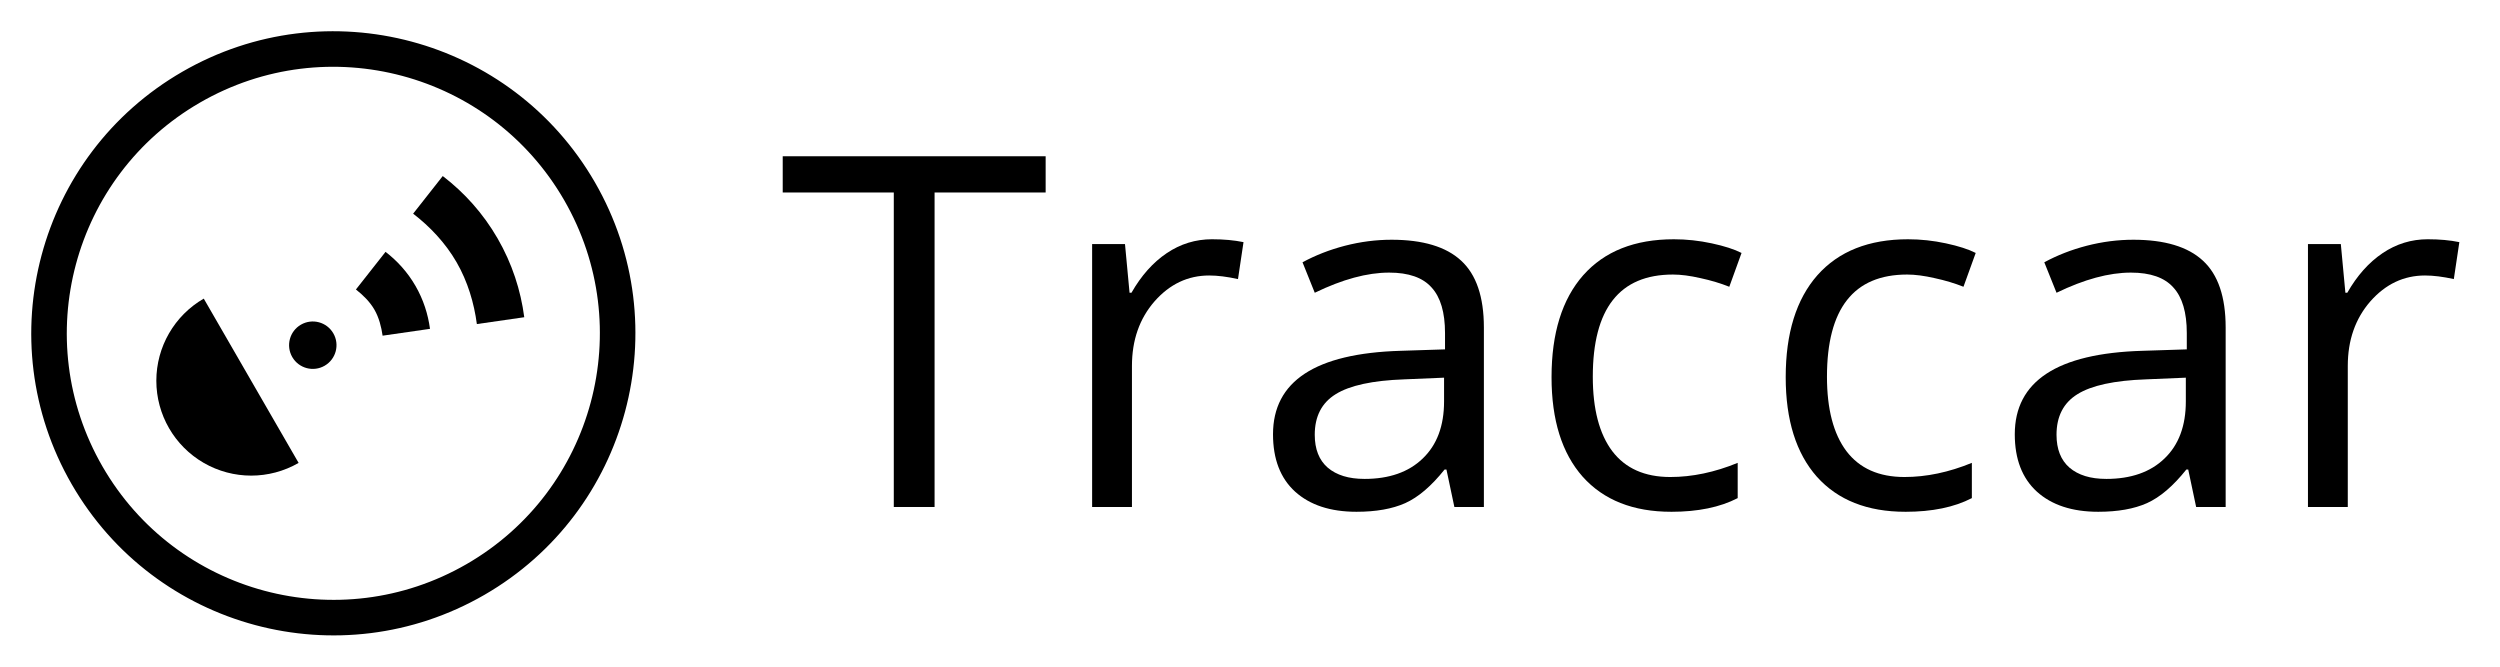
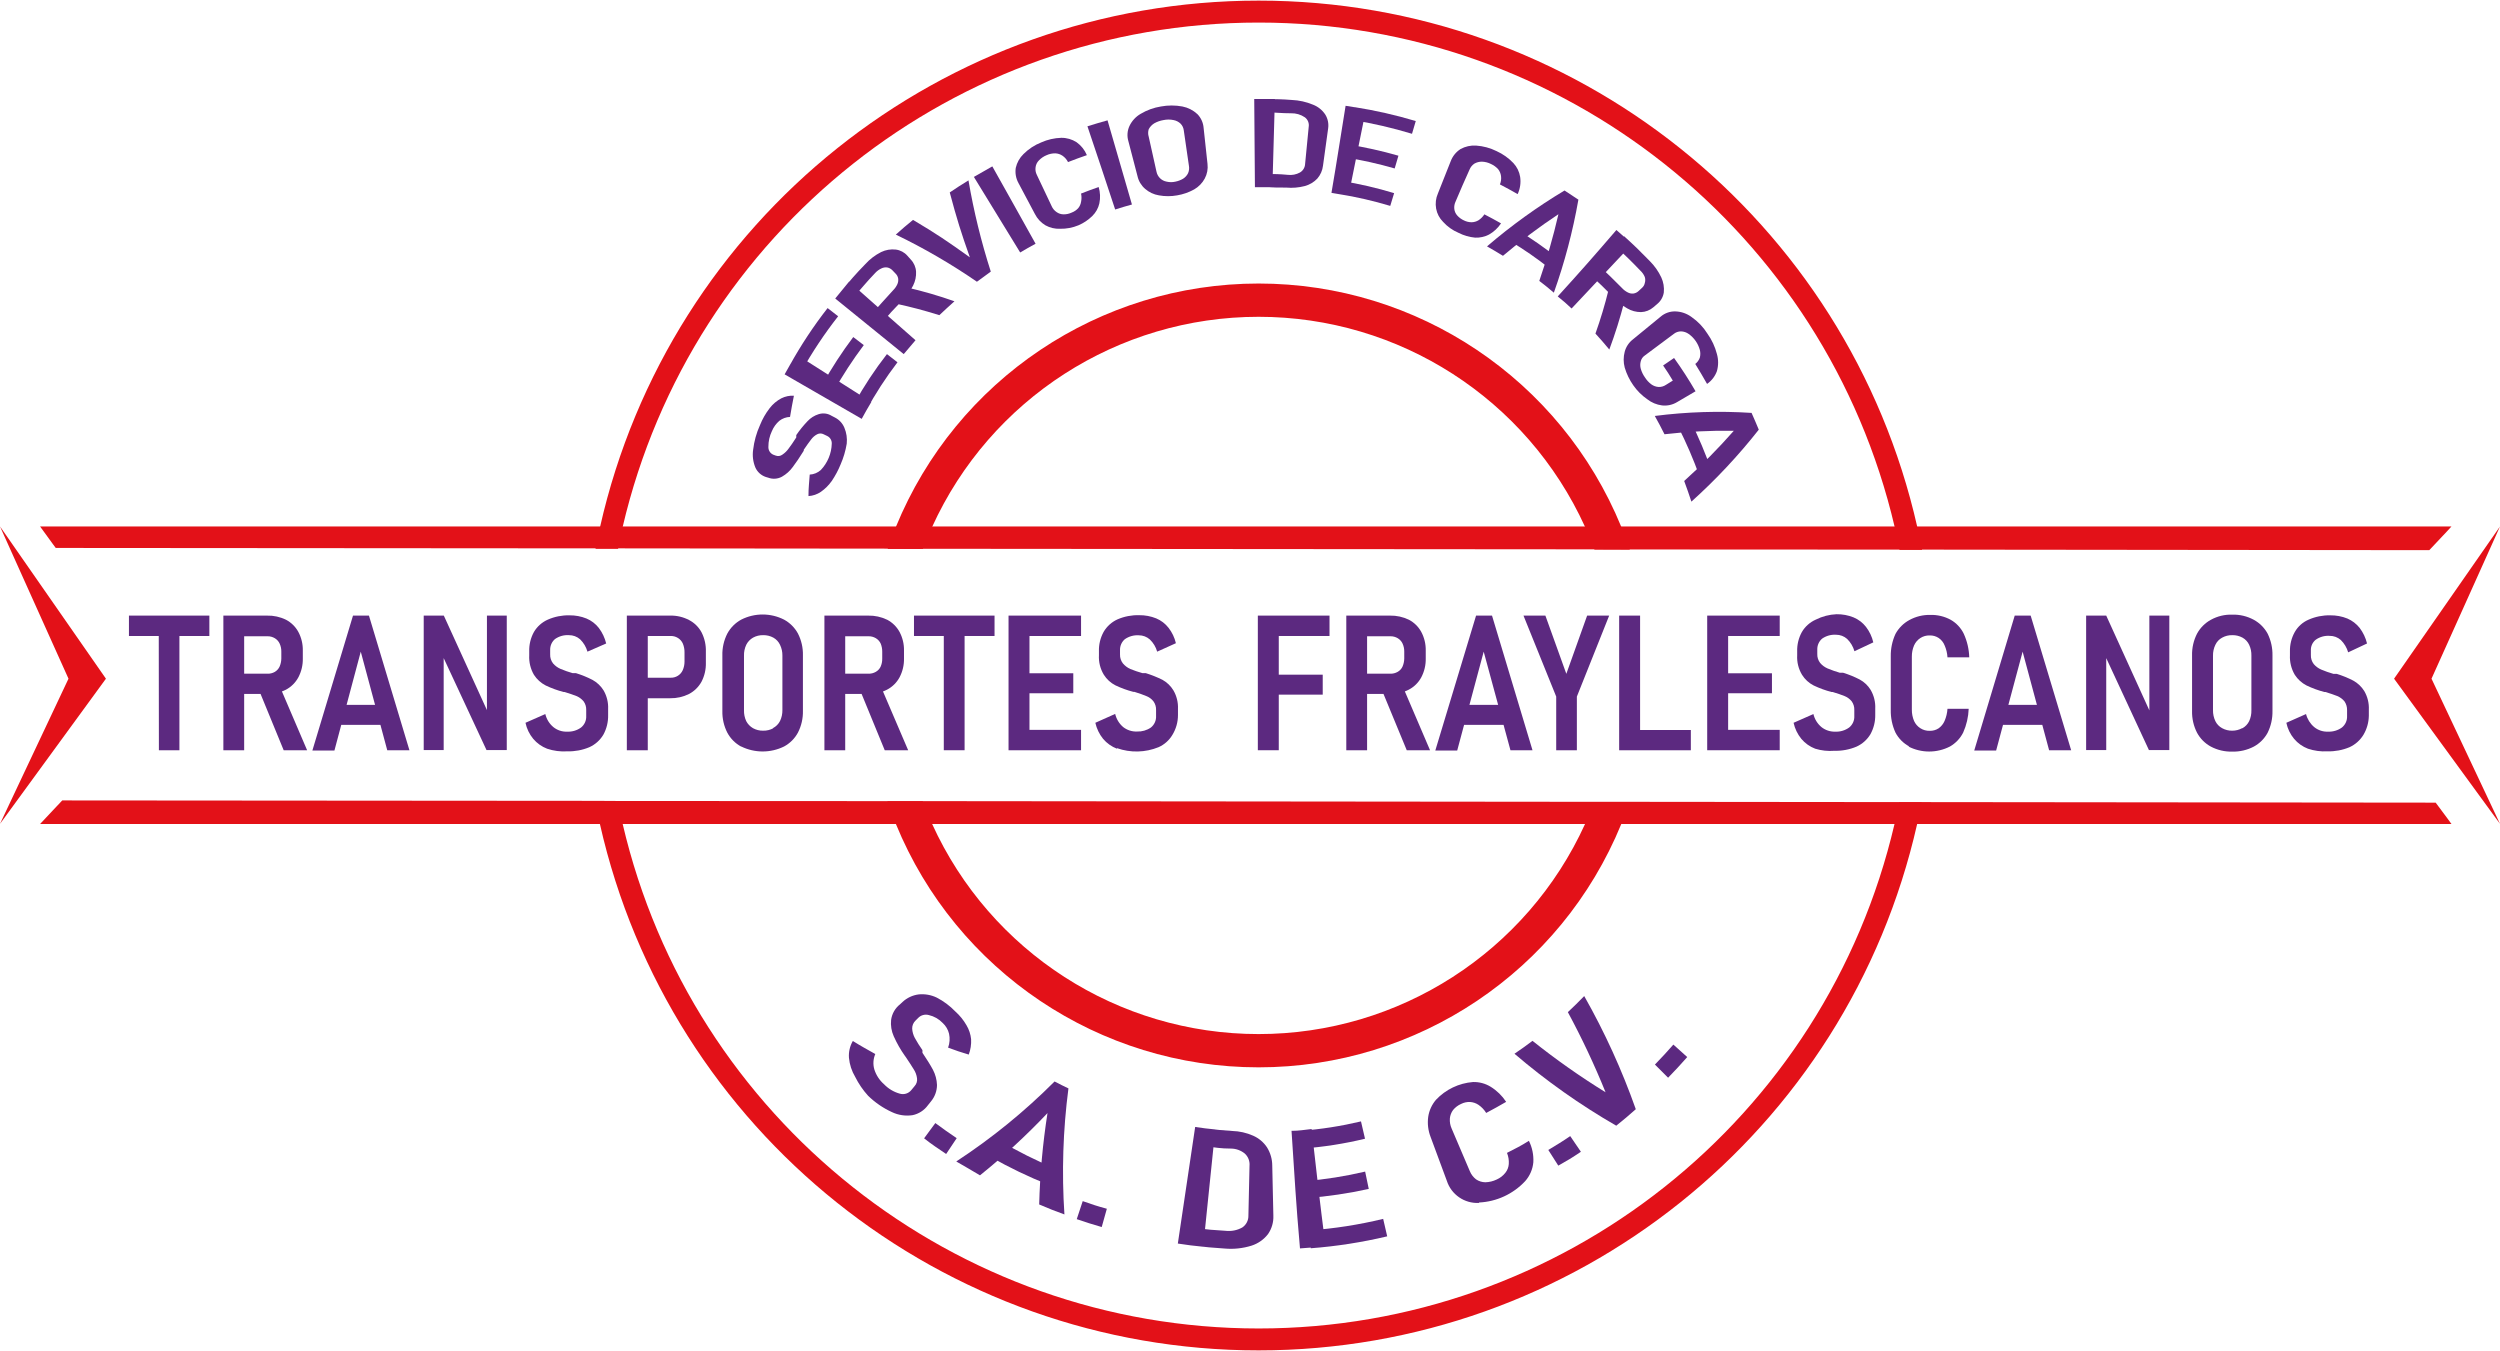
- <svg xmlns="http://www.w3.org/2000/svg" id="svg2985" height="64" viewBox="0 0 240 64" width="240" version="1.1">
-   <g id="img">
-     <rect id="rect3778" height="64" width="240" y="0" x="0" fill="none" />
-     <g id="g4194">
-       <g id="g4145" fill="currentColor">
-         <circle id="path2993" stroke-width="1.326" transform="rotate(-30)" cy="43.713" cx="9.436" r="2.276" />
-         <path id="path3004" stroke-width="1.01" d="m37.012 24.177-2.843 3.613c0.663 0.522 1.325 1.158 1.773 1.933 0.448 0.776 0.667 1.667 0.788 2.502l4.55-0.656c-0.193-1.42-0.633-2.804-1.394-4.123s-1.74-2.391-2.874-3.27z" />
-         <path id="path3014" stroke-width="1.01" d="m42.504 16.9-2.843 3.613c1.607 1.236 3.091 2.793 4.168 4.658s1.683 3.929 1.95 5.939l4.55-0.656c-0.34-2.595-1.167-5.151-2.557-7.559-1.39-2.408-3.19-4.402-5.268-5.994z" />
-         <path id="path3036" stroke-width="3.62" d="m28.667 44.439a9.106 9.106 0 0 1 -9.106 0 9.106 9.106 0 0 1 -4.553 -7.886 9.106 9.106 0 0 1 4.553 -7.886l4.553 7.886z" />
-         <path id="path3038-8" stroke-width="1.01" d="m17.502 6.889c-13.868 8.007-18.619 25.74-10.612 39.608 8.006 13.868 25.739 18.619 39.608 10.613 13.868-8.007 18.619-25.74 10.613-39.609-8.007-13.868-25.74-18.62-39.609-10.612zm1.706 2.954c12.237-7.065 27.884-2.872 34.948 9.364 7.065 12.237 2.873 27.884-9.364 34.948-12.237 7.065-27.884 2.873-34.948-9.364-7.065-12.237-2.873-27.884 9.364-34.948z" />
-       </g>
-     </g>
-     <g id="logotext" aria-label="Traccar" fill="currentColor">
-       <path id="path4172" d="m89.719 48.671h-3.915v-30.192h-10.663v-3.478h25.241v3.478h-10.663v30.192z" />
-       <path id="path4174" d="m116.36 22.969q1.681 0 3.017 0.276l-0.53 3.547q-1.566-0.345-2.764-0.345-3.063 0-5.251 2.487-2.165 2.487-2.165 6.195v13.541h-3.823v-25.241h3.155l0.438 4.675h0.184q1.405-2.464 3.385-3.8t4.353-1.336z" />
-       <path id="path4176" d="m139.62 48.671-0.76-3.593h-0.184q-1.888 2.372-3.777 3.224-1.865 0.829-4.675 0.829-3.754 0-5.896-1.935-2.119-1.935-2.119-5.504 0-7.646 12.229-8.014l4.284-0.138v-1.566q0-2.971-1.29-4.376-1.267-1.428-4.076-1.428-3.155 0-7.139 1.935l-1.175-2.925q1.865-1.013 4.076-1.589 2.234-0.576 4.468-0.576 4.514 0 6.679 2.004 2.188 2.004 2.188 6.425v17.226h-2.833zm-8.636-2.695q3.57 0 5.596-1.958 2.05-1.958 2.05-5.481v-2.28l-3.823 0.161q-4.56 0.161-6.587 1.428-2.004 1.244-2.004 3.892 0 2.073 1.244 3.155 1.267 1.082 3.524 1.082z" />
-       <path id="path4178" d="m160.44 49.131q-5.481 0-8.498-3.362-2.994-3.385-2.994-9.557 0-6.333 3.04-9.788 3.063-3.454 8.705-3.454 1.819 0 3.639 0.392t2.856 0.921l-1.175 3.247q-1.267-0.507-2.764-0.829-1.497-0.345-2.648-0.345-7.692 0-7.692 9.811 0 4.652 1.865 7.139 1.888 2.487 5.573 2.487 3.155 0 6.471-1.359v3.385q-2.533 1.313-6.379 1.313z" />
-       <path id="path4180" d="m182.92 49.131q-5.481 0-8.498-3.362-2.994-3.385-2.994-9.557 0-6.333 3.04-9.788 3.063-3.454 8.705-3.454 1.819 0 3.639 0.392t2.856 0.921l-1.175 3.247q-1.267-0.507-2.764-0.829-1.497-0.345-2.648-0.345-7.692 0-7.692 9.811 0 4.652 1.865 7.139 1.888 2.487 5.573 2.487 3.155 0 6.471-1.359v3.385q-2.533 1.313-6.379 1.313z" />
-       <path id="path4182" d="m210.83 48.671-0.76-3.593h-0.184q-1.888 2.372-3.777 3.224-1.865 0.829-4.675 0.829-3.754 0-5.896-1.935-2.119-1.935-2.119-5.504 0-7.646 12.229-8.014l4.284-0.138v-1.566q0-2.971-1.29-4.376-1.267-1.428-4.076-1.428-3.155 0-7.139 1.935l-1.175-2.925q1.865-1.013 4.076-1.589 2.234-0.576 4.468-0.576 4.514 0 6.679 2.004 2.188 2.004 2.188 6.425v17.226h-2.833zm-8.636-2.695q3.57 0 5.596-1.958 2.05-1.958 2.05-5.481v-2.28l-3.823 0.161q-4.56 0.161-6.587 1.428-2.004 1.244-2.004 3.892 0 2.073 1.244 3.155 1.267 1.082 3.523 1.082z" />
-       <path id="path4184" d="m233.08 22.969q1.681 0 3.017 0.276l-0.53 3.547q-1.566-0.345-2.764-0.345-3.063 0-5.251 2.487-2.165 2.487-2.165 6.195v13.541h-3.823v-25.241h3.155l0.438 4.675h0.184q1.405-2.464 3.385-3.8t4.353-1.336z" />
-     </g>
-   </g>
+ <svg xmlns="http://www.w3.org/2000/svg" id="Capa_1" data-name="Capa 1" viewBox="0 0 180.31 97.39">
+   <defs>
+     <style>.cls-1{fill:#5c2980;}.cls-2{fill:#e31118;}</style>
+   </defs>
+   <path class="cls-1" d="M39.84,46.4h5.8v1.47h-5.8Zm2.15.81h1.49v8.9H42Z" transform="translate(-30.54 -2)" />
+   <path class="cls-1" d="M46.65,46.4h1.5v9.71h-1.5Zm.66,4.19h2.52a1,1,0,0,0,.53-.13.87.87,0,0,0,.34-.37,1.51,1.51,0,0,0,.13-.59V49a1.34,1.34,0,0,0-.12-.58.89.89,0,0,0-.35-.39,1,1,0,0,0-.53-.14H47.31V46.4H49.8a2.94,2.94,0,0,1,1.37.3,2.16,2.16,0,0,1,.89.88,2.74,2.74,0,0,1,.32,1.34v.57a2.79,2.79,0,0,1-.32,1.36,2.18,2.18,0,0,1-.89.89,2.86,2.86,0,0,1-1.37.31H47.31Zm1.9,1.16,1.48-.31,2,4.67H51Z" transform="translate(-30.54 -2)" />
+   <path class="cls-1" d="M56,46.4h1.15l2.92,9.71H58.47L56.56,49l-1.9,7.13H53.07Zm-1.33,6.44h3.88v1.44H54.66Z" transform="translate(-30.54 -2)" />
+   <path class="cls-1" d="M61.1,46.4h1.45l3.29,7.21-.18.2V46.4h1.43v9.7H65.63l-3.26-7,.17-.19V56.1H61.1Z" transform="translate(-30.54 -2)" />
+   <path class="cls-1" d="M70,56a2.47,2.47,0,0,1-1-.71,2.68,2.68,0,0,1-.56-1.16l1.43-.63a1.75,1.75,0,0,0,.58.94,1.48,1.48,0,0,0,1,.33,1.58,1.58,0,0,0,1-.3,1,1,0,0,0,.37-.83v-.43a1,1,0,0,0-.19-.63,1.35,1.35,0,0,0-.52-.38c-.22-.09-.5-.18-.85-.29l0,0h0l-.07,0a7.15,7.15,0,0,1-1.29-.47,2.21,2.21,0,0,1-.85-.77,2.54,2.54,0,0,1-.34-1.41v-.27a2.73,2.73,0,0,1,.34-1.41,2.2,2.2,0,0,1,1-.89,3.67,3.67,0,0,1,1.56-.31,3.17,3.17,0,0,1,1.23.23,2.21,2.21,0,0,1,.89.68,3.07,3.07,0,0,1,.53,1.12L72.91,49a2,2,0,0,0-.53-.89,1.2,1.2,0,0,0-.81-.3,1.57,1.57,0,0,0-1,.28,1,1,0,0,0-.35.79v.31a1,1,0,0,0,.21.66,1.49,1.49,0,0,0,.53.39,7.58,7.58,0,0,0,.88.31h.06l.07,0h.11a7.2,7.2,0,0,1,1.2.49,2.17,2.17,0,0,1,.79.75,2.45,2.45,0,0,1,.33,1.35v.43A2.79,2.79,0,0,1,74.05,55a2.26,2.26,0,0,1-1,.89,3.87,3.87,0,0,1-1.6.3A3.8,3.8,0,0,1,70,56Z" transform="translate(-30.54 -2)" />
+   <path class="cls-1" d="M75.75,46.4h1.51v9.71H75.75Zm.75,4.48h2.4a.93.93,0,0,0,.53-.14.91.91,0,0,0,.35-.4,1.52,1.52,0,0,0,.13-.62v-.66a1.59,1.59,0,0,0-.12-.64.9.9,0,0,0-.36-.41.93.93,0,0,0-.53-.14H76.5V46.4h2.38a2.79,2.79,0,0,1,1.36.32,2.14,2.14,0,0,1,.9.89A2.87,2.87,0,0,1,81.45,49v.8a2.81,2.81,0,0,1-.31,1.36,2.2,2.2,0,0,1-.9.89,2.93,2.93,0,0,1-1.36.31H76.5Z" transform="translate(-30.54 -2)" />
+   <path class="cls-1" d="M84,55.85a2.47,2.47,0,0,1-1-1,3.28,3.28,0,0,1-.36-1.57v-4A3.29,3.29,0,0,1,83,47.69a2.51,2.51,0,0,1,1-1,3.41,3.41,0,0,1,3.09,0,2.51,2.51,0,0,1,1,1,3.29,3.29,0,0,1,.36,1.58v4a3.28,3.28,0,0,1-.36,1.57,2.47,2.47,0,0,1-1,1,3.5,3.5,0,0,1-3.09,0Zm2.28-1.33A1.18,1.18,0,0,0,86.8,54a1.77,1.77,0,0,0,.17-.79V49.29a1.73,1.73,0,0,0-.17-.78,1.15,1.15,0,0,0-.48-.52,1.47,1.47,0,0,0-.74-.18,1.44,1.44,0,0,0-.73.18,1.23,1.23,0,0,0-.49.52,1.73,1.73,0,0,0-.16.78v3.93a1.77,1.77,0,0,0,.16.79,1.27,1.27,0,0,0,.49.51,1.44,1.44,0,0,0,.73.18A1.47,1.47,0,0,0,86.32,54.52Z" transform="translate(-30.54 -2)" />
+   <path class="cls-1" d="M90,46.4h1.5v9.71H90Zm.66,4.19h2.52a1,1,0,0,0,.52-.13.83.83,0,0,0,.35-.37,1.35,1.35,0,0,0,.12-.59V49a1.5,1.5,0,0,0-.11-.58.89.89,0,0,0-.35-.39,1,1,0,0,0-.53-.14H90.67V46.4h2.49a3,3,0,0,1,1.37.3,2.16,2.16,0,0,1,.89.88,2.74,2.74,0,0,1,.32,1.34v.57a2.79,2.79,0,0,1-.32,1.36,2.15,2.15,0,0,1-.9.89,2.79,2.79,0,0,1-1.36.31H90.67Zm1.9,1.16,1.48-.31,2,4.67H94.35Z" transform="translate(-30.54 -2)" />
+   <path class="cls-1" d="M96.46,46.4h5.81v1.47H96.46Zm2.15.81h1.5v8.9h-1.5Z" transform="translate(-30.54 -2)" />
+   <path class="cls-1" d="M103.28,46.4h1.51v9.71h-1.51Zm.67,0h4.56v1.47H104Zm0,4.16h4V52h-4Zm0,4.08h4.56v1.47H104Z" transform="translate(-30.54 -2)" />
+   <path class="cls-1" d="M121.26,46.4h1.51v9.71h-1.51Zm.68,0h4.49v1.47h-4.49Zm0,4.26h4V52.1h-4Z" transform="translate(-30.54 -2)" />
+   <path class="cls-1" d="M127.64,46.4h1.5v9.71h-1.5Zm.66,4.19h2.52a1,1,0,0,0,.52-.13.83.83,0,0,0,.35-.37,1.51,1.51,0,0,0,.13-.59V49a1.34,1.34,0,0,0-.12-.58.89.89,0,0,0-.35-.39,1,1,0,0,0-.53-.14H128.3V46.4h2.49a3,3,0,0,1,1.37.3,2.16,2.16,0,0,1,.89.88,2.74,2.74,0,0,1,.32,1.34v.57a2.79,2.79,0,0,1-.32,1.36,2.15,2.15,0,0,1-.9.89,2.79,2.79,0,0,1-1.36.31H128.3Zm1.9,1.16,1.48-.31,2,4.67H132Z" transform="translate(-30.54 -2)" />
+   <path class="cls-1" d="M137,46.4h1.15l2.92,9.71h-1.59L137.55,49l-1.91,7.13h-1.58Zm-1.33,6.44h3.88v1.44h-3.88Z" transform="translate(-30.54 -2)" />
+   <path class="cls-1" d="M144.27,52.24v3.87h-1.49V52.24l-2.36-5.84H142l1.51,4.2,1.5-4.2h1.59Z" transform="translate(-30.54 -2)" />
+   <path class="cls-1" d="M147.32,46.4h1.51v9.71h-1.51Zm.71,8.25h4.46v1.46H148Z" transform="translate(-30.54 -2)" />
+   <path class="cls-1" d="M153.67,46.4h1.51v9.71h-1.51Zm.67,0h4.56v1.47h-4.56Zm0,4.16h4V52h-4Zm0,4.08h4.56v1.47h-4.56Z" transform="translate(-30.54 -2)" />
+   <path class="cls-1" d="M161.46,56a2.44,2.44,0,0,1-1-.71,2.79,2.79,0,0,1-.56-1.16l1.43-.63a1.75,1.75,0,0,0,.58.94,1.52,1.52,0,0,0,1,.33,1.58,1.58,0,0,0,1-.3,1,1,0,0,0,.37-.83v-.43a1,1,0,0,0-.19-.63,1.28,1.28,0,0,0-.52-.38c-.21-.09-.5-.18-.85-.29l0,0h0l-.08,0a7.15,7.15,0,0,1-1.29-.47,2.12,2.12,0,0,1-.84-.77,2.46,2.46,0,0,1-.35-1.41v-.27a2.73,2.73,0,0,1,.34-1.41,2.2,2.2,0,0,1,1-.89A3.67,3.67,0,0,1,163,46.3a3.17,3.17,0,0,1,1.23.23,2.21,2.21,0,0,1,.89.68,2.91,2.91,0,0,1,.53,1.12l-1.36.64a2,2,0,0,0-.53-.89,1.19,1.19,0,0,0-.8-.3,1.58,1.58,0,0,0-1,.28,1,1,0,0,0-.35.79v.31a1,1,0,0,0,.21.66,1.49,1.49,0,0,0,.53.39,8.33,8.33,0,0,0,.88.31h.07l.06,0h.11a7.2,7.2,0,0,1,1.2.49,2.09,2.09,0,0,1,.79.75,2.45,2.45,0,0,1,.33,1.35v.43a2.79,2.79,0,0,1-.35,1.42,2.26,2.26,0,0,1-1,.89,3.84,3.84,0,0,1-1.6.3A3.71,3.71,0,0,1,161.46,56Z" transform="translate(-30.54 -2)" />
+   <path class="cls-1" d="M168.25,55.84a2.4,2.4,0,0,1-1-1,3.73,3.73,0,0,1-.34-1.63V49.35a3.73,3.73,0,0,1,.34-1.63,2.49,2.49,0,0,1,1-1,3,3,0,0,1,1.51-.37,2.91,2.91,0,0,1,1.47.35,2.33,2.33,0,0,1,.94,1,4.39,4.39,0,0,1,.4,1.71H171a2.52,2.52,0,0,0-.21-.87,1.16,1.16,0,0,0-.43-.53,1.12,1.12,0,0,0-.64-.18,1.18,1.18,0,0,0-.68.19,1.24,1.24,0,0,0-.45.53,2,2,0,0,0-.16.81v3.82a2.07,2.07,0,0,0,.16.82,1.21,1.21,0,0,0,.45.52,1.18,1.18,0,0,0,.68.19,1.12,1.12,0,0,0,.64-.18,1.28,1.28,0,0,0,.43-.53,2.65,2.65,0,0,0,.21-.88h1.53a4.63,4.63,0,0,1-.4,1.72,2.41,2.41,0,0,1-.95,1,3.28,3.28,0,0,1-3,0Z" transform="translate(-30.54 -2)" />
+   <path class="cls-1" d="M175.85,46.4H177l2.92,9.71h-1.59L176.42,49l-1.91,7.13h-1.58Zm-1.33,6.44h3.88v1.44h-3.88Z" transform="translate(-30.54 -2)" />
+   <path class="cls-1" d="M181,46.4h1.45l3.28,7.21-.17.2V46.4H187v9.7h-1.47l-3.25-7,.17-.19V56.1H181Z" transform="translate(-30.54 -2)" />
+   <path class="cls-1" d="M190,55.85a2.47,2.47,0,0,1-1-1,3.28,3.28,0,0,1-.36-1.57v-4a3.29,3.29,0,0,1,.36-1.58,2.51,2.51,0,0,1,1-1,3,3,0,0,1,1.54-.37,3.09,3.09,0,0,1,1.55.37,2.51,2.51,0,0,1,1,1,3.41,3.41,0,0,1,.35,1.58v4a3.4,3.4,0,0,1-.35,1.57,2.47,2.47,0,0,1-1,1,3.2,3.2,0,0,1-1.55.36A3.13,3.13,0,0,1,190,55.85Zm2.28-1.33a1.18,1.18,0,0,0,.48-.51,1.77,1.77,0,0,0,.16-.79V49.29a1.73,1.73,0,0,0-.16-.78,1.15,1.15,0,0,0-.48-.52,1.47,1.47,0,0,0-.74-.18,1.44,1.44,0,0,0-.73.18,1.12,1.12,0,0,0-.49.52,1.73,1.73,0,0,0-.17.78v3.93a1.77,1.77,0,0,0,.17.79,1.15,1.15,0,0,0,.49.51,1.44,1.44,0,0,0,.73.18A1.47,1.47,0,0,0,192.25,54.52Z" transform="translate(-30.54 -2)" />
+   <path class="cls-1" d="M197,56a2.47,2.47,0,0,1-1-.71,2.68,2.68,0,0,1-.56-1.16l1.42-.63a1.82,1.82,0,0,0,.59.94,1.48,1.48,0,0,0,1,.33,1.6,1.6,0,0,0,1-.3,1,1,0,0,0,.37-.83v-.43a1.07,1.07,0,0,0-.19-.63,1.35,1.35,0,0,0-.52-.38c-.22-.09-.5-.18-.85-.29l0,0h0l-.08,0a7.31,7.31,0,0,1-1.28-.47,2.21,2.21,0,0,1-.85-.77,2.54,2.54,0,0,1-.35-1.41v-.27a2.73,2.73,0,0,1,.35-1.41,2.1,2.1,0,0,1,1-.89,3.67,3.67,0,0,1,1.56-.31,3.17,3.17,0,0,1,1.23.23,2.28,2.28,0,0,1,.89.68,3.07,3.07,0,0,1,.53,1.12l-1.36.64a2.07,2.07,0,0,0-.53-.89,1.2,1.2,0,0,0-.81-.3,1.55,1.55,0,0,0-1,.28.94.94,0,0,0-.35.79v.31a1,1,0,0,0,.21.66,1.49,1.49,0,0,0,.53.39,7.58,7.58,0,0,0,.88.31h.06l.07,0h.11a7.2,7.2,0,0,1,1.2.49,2.17,2.17,0,0,1,.79.75,2.45,2.45,0,0,1,.33,1.35v.43A2.79,2.79,0,0,1,201,55a2.31,2.31,0,0,1-1,.89,3.87,3.87,0,0,1-1.6.3A3.77,3.77,0,0,1,197,56Z" transform="translate(-30.54 -2)" />
+   <path class="cls-1" d="M111.1,56a2.5,2.5,0,0,1-1-.71,2.86,2.86,0,0,1-.56-1.16l1.43-.64a1.78,1.78,0,0,0,.58.95,1.51,1.51,0,0,0,1,.32,1.64,1.64,0,0,0,1-.29,1,1,0,0,0,.37-.84v-.42a1,1,0,0,0-.19-.63,1.2,1.2,0,0,0-.52-.38c-.21-.09-.5-.19-.85-.3h0l-.08,0a7.15,7.15,0,0,1-1.29-.47,2.12,2.12,0,0,1-.84-.77,2.46,2.46,0,0,1-.35-1.41v-.27a2.73,2.73,0,0,1,.34-1.41,2.22,2.22,0,0,1,1-.9,3.68,3.68,0,0,1,1.56-.3,3.17,3.17,0,0,1,1.23.23,2.21,2.21,0,0,1,.89.68,2.87,2.87,0,0,1,.53,1.11L114,49a1.94,1.94,0,0,0-.53-.88,1.19,1.19,0,0,0-.8-.3,1.58,1.58,0,0,0-1,.28,1,1,0,0,0-.35.79v.31a1,1,0,0,0,.21.65,1.52,1.52,0,0,0,.53.4,8.68,8.68,0,0,0,.88.3l.07,0,.06,0h.11a8.26,8.26,0,0,1,1.2.48,2.12,2.12,0,0,1,.79.76,2.44,2.44,0,0,1,.33,1.34v.44A2.73,2.73,0,0,1,115.1,55a2.2,2.2,0,0,1-1,.89,4.22,4.22,0,0,1-3,.07Z" transform="translate(-30.54 -2)" />
+   <path class="cls-2" d="M167.18,61.43a47.1,47.1,0,0,1-91.73,0c-.13-.55-.25-1.1-.36-1.66H73.46c.11.56.23,1.12.35,1.67a48.7,48.7,0,0,0,95,0c.12-.52.23-1,.33-1.57h-1.63C167.42,60.39,167.3,60.91,167.18,61.43ZM75.45,40a47.11,47.11,0,0,1,91.74,0c.12.55.24,1.11.35,1.66h1.63c-.11-.55-.22-1.11-.35-1.66a48.7,48.7,0,0,0-95,0c-.12.52-.23,1.05-.33,1.58h1.63C75.21,41,75.32,40.5,75.45,40Z" transform="translate(-30.54 -2)" />
+   <path class="cls-2" d="M144.86,61.43a25.87,25.87,0,0,1-47.09,0c-.24-.53-.48-1.08-.68-1.64H94.54c.19.56.4,1.11.62,1.65a28.27,28.27,0,0,0,52.31,0q.33-.78.6-1.59h-2.55C145.33,60.37,145.1,60.91,144.86,61.43ZM97.77,40a25.87,25.87,0,0,1,47.09,0c.25.54.48,1.09.68,1.64h2.55c-.19-.56-.4-1.11-.62-1.65a28.27,28.27,0,0,0-52.31,0c-.21.52-.41,1.05-.6,1.6H97.1C97.31,41,97.53,40.5,97.77,40Z" transform="translate(-30.54 -2)" />
+   <polygon class="cls-2" points="172.67 48.95 180.31 37.97 175.37 48.95 180.31 59.42 172.67 48.95" />
+   <polygon class="cls-2" points="7.64 48.95 0 37.97 4.94 48.95 0 59.42 7.64 48.95" />
+   <polygon class="cls-2" points="176.81 59.43 2.89 59.43 3.82 58.44 4.49 57.73 42.92 57.76 44.55 57.77 64 57.78 66.54 57.78 114.98 57.83 117.53 57.83 136.98 57.85 138.6 57.85 175.67 57.89 176.49 58.99 176.81 59.43" />
+   <polygon class="cls-2" points="176.81 37.97 176.49 38.32 175.21 39.68 138.62 39.64 137 39.64 117.55 39.63 115 39.62 66.56 39.58 64.02 39.57 44.56 39.55 42.94 39.55 4.02 39.52 3.82 39.25 2.89 37.97 176.81 37.97" />
+   <path class="cls-1" d="M92.22,79.67a3.28,3.28,0,0,1-.45-1.38,2.11,2.11,0,0,1,.28-1.21c.64.4,1,.59,1.62.94a1.64,1.64,0,0,0-.07,1.11,2.36,2.36,0,0,0,.7,1.07,2.5,2.5,0,0,0,1.14.68.78.78,0,0,0,.82-.25l.24-.29a.69.69,0,0,0,.18-.57,1.53,1.53,0,0,0-.24-.65c-.14-.23-.33-.52-.57-.88v0l-.06-.08A8.3,8.3,0,0,1,95,76.74a2.3,2.3,0,0,1-.19-1.18,1.73,1.73,0,0,1,.65-1.13l.17-.16a2.11,2.11,0,0,1,1.17-.55,2.45,2.45,0,0,1,1.3.23,5.12,5.12,0,0,1,1.34,1,4,4,0,0,1,.81,1,2.43,2.43,0,0,1,.33,1,2.74,2.74,0,0,1-.17,1.11c-.6-.18-.9-.28-1.49-.5a1.79,1.79,0,0,0,.07-1,1.54,1.54,0,0,0-.46-.78,2,2,0,0,0-1-.57.78.78,0,0,0-.77.21l-.19.19a.78.78,0,0,0-.24.58,1.63,1.63,0,0,0,.19.67,9.78,9.78,0,0,0,.55.88l0,.06,0,.07,0,.06s0,0,0,0c.32.48.58.89.76,1.23a2.56,2.56,0,0,1,.29,1.09,1.87,1.87,0,0,1-.42,1.17l-.24.3a1.82,1.82,0,0,1-1.1.71,2.56,2.56,0,0,1-1.49-.22,6.09,6.09,0,0,1-1.72-1.18A6,6,0,0,1,92.22,79.67Z" transform="translate(-30.54 -2)" />
+   <path class="cls-1" d="M98,83c.61.45.92.67,1.54,1.09l-.76,1.14c-.64-.44-1-.66-1.59-1.13Z" transform="translate(-30.54 -2)" />
+   <path class="cls-1" d="M106.6,80c.4.21.6.31,1,.5a46.56,46.56,0,0,0-.29,9.09c-.74-.27-1.1-.41-1.82-.72a51.23,51.23,0,0,1,.6-6.59,48.43,48.43,0,0,1-4.87,4.49c-.69-.4-1-.6-1.71-1A44.17,44.17,0,0,0,106.6,80Zm-3.95,4.28a32,32,0,0,0,4,2l-.49,1.17a33.42,33.42,0,0,1-4.16-2Z" transform="translate(-30.54 -2)" />
+   <path class="cls-1" d="M108.63,88.63c.69.24,1,.35,1.74.55L110,90.5c-.73-.21-1.09-.33-1.8-.57Z" transform="translate(-30.54 -2)" />
+   <path class="cls-1" d="M116.74,83.28c.57.09.86.12,1.45.18-.35,3.39-.52,5.08-.87,8.46-.73-.07-1.1-.12-1.83-.23Zm0,7.29c.87.11,1.31.15,2.19.2a2,2,0,0,0,1.21-.24,1,1,0,0,0,.44-.86l.08-3.59a1.06,1.06,0,0,0-.34-.88,1.59,1.59,0,0,0-1-.36c-.75,0-1.12-.08-1.86-.17l.15-1.27c.72.09,1.08.12,1.8.17a4,4,0,0,1,1.51.34,2.31,2.31,0,0,1,1,.84,2.5,2.5,0,0,1,.38,1.32l.08,3.61A2.18,2.18,0,0,1,122,91a2.43,2.43,0,0,1-1.19.84,5,5,0,0,1-1.94.21c-.9-.06-1.36-.1-2.26-.21Z" transform="translate(-30.54 -2)" />
+   <path class="cls-1" d="M123.69,83.56c.58,0,.87-.07,1.45-.13.38,3.38.57,5.07,1,8.44-.74.09-1.1.12-1.84.17C124,88.65,123.92,87,123.69,83.56Zm.65,0a28,28,0,0,0,4.36-.68l.29,1.25a28,28,0,0,1-4.54.71Zm.31,3.63A29.87,29.87,0,0,0,129,86.5l.26,1.25a32.06,32.06,0,0,1-4.45.66Zm.32,3.55a32.11,32.11,0,0,0,5.33-.83l.29,1.26a35.47,35.47,0,0,1-5.51.86Z" transform="translate(-30.54 -2)" />
+   <path class="cls-1" d="M137.21,88.76a2.31,2.31,0,0,1-2.32-1.6L133.72,84a2.92,2.92,0,0,1-.17-1.46,2.44,2.44,0,0,1,.56-1.22,4.11,4.11,0,0,1,2.67-1.28,2.31,2.31,0,0,1,1.27.34,3.6,3.6,0,0,1,1.12,1.09c-.57.33-.86.49-1.44.8a1.93,1.93,0,0,0-.55-.58,1.21,1.21,0,0,0-.61-.21,1.3,1.3,0,0,0-.65.14,1.56,1.56,0,0,0-.58.44,1.2,1.2,0,0,0-.23.61,1.51,1.51,0,0,0,.13.73c.52,1.23.78,1.84,1.31,3.07a1.43,1.43,0,0,0,.45.59,1.21,1.21,0,0,0,.67.21,2,2,0,0,0,.82-.2,1.63,1.63,0,0,0,.62-.48,1.13,1.13,0,0,0,.25-.64,1.81,1.81,0,0,0-.13-.8c.64-.33,1-.5,1.58-.87a3.09,3.09,0,0,1,.32,1.55,2.37,2.37,0,0,1-.59,1.36,4.86,4.86,0,0,1-3.33,1.54Z" transform="translate(-30.54 -2)" />
+   <path class="cls-1" d="M142.21,84.94c.64-.39,1-.6,1.58-1l.77,1.13c-.65.44-1,.65-1.63,1Z" transform="translate(-30.54 -2)" />
+   <path class="cls-1" d="M139.77,78c.52-.36.79-.54,1.3-.93a53.51,53.51,0,0,0,5.27,3.71A57.76,57.76,0,0,0,143.62,75c.48-.45.71-.68,1.18-1.16A50.91,50.91,0,0,1,148.52,82c-.55.49-.84.73-1.41,1.19A48.64,48.64,0,0,1,139.77,78Z" transform="translate(-30.54 -2)" />
+   <path class="cls-1" d="M149.9,78.78c.54-.56.81-.85,1.33-1.44l1,.9c-.54.61-.82.91-1.38,1.49Z" transform="translate(-30.54 -2)" />
+   <path class="cls-1" d="M90.53,36.69a3.2,3.2,0,0,1-.78.78,1.77,1.77,0,0,1-.9.31c0-.62.05-.93.09-1.55a1.3,1.3,0,0,0,.8-.33A2.88,2.88,0,0,0,90.53,34a.58.58,0,0,0-.34-.56l-.25-.12a.5.5,0,0,0-.46,0,1.26,1.26,0,0,0-.44.38c-.14.18-.32.43-.53.74v0l0,0,0,.07c-.3.48-.56.87-.79,1.17a2.47,2.47,0,0,1-.78.7,1.19,1.19,0,0,1-1,.07l-.17-.05a1.26,1.26,0,0,1-.75-.68,2.44,2.44,0,0,1-.16-1.29,6,6,0,0,1,.49-1.76,5.09,5.09,0,0,1,.7-1.23,2.61,2.61,0,0,1,.84-.71,1.8,1.8,0,0,1,.91-.19c-.12.61-.18.92-.28,1.53a1.34,1.34,0,0,0-.77.28,2,2,0,0,0-.54.75,2.57,2.57,0,0,0-.25,1.12.59.59,0,0,0,.34.57l.19.07a.5.5,0,0,0,.48-.07,1.69,1.69,0,0,0,.45-.44c.15-.19.33-.46.55-.8l0-.06,0-.06,0,0,0-.05a8,8,0,0,1,.81-1,1.85,1.85,0,0,1,.81-.51,1.12,1.12,0,0,1,.93.12l.25.13a1.44,1.44,0,0,1,.67.73A2.33,2.33,0,0,1,91.61,34a6.22,6.22,0,0,1-.44,1.49A6.5,6.5,0,0,1,90.53,36.69Z" transform="translate(-30.54 -2)" />
+   <path class="cls-1" d="M87.13,29c.33-.59.49-.88.84-1.44L93.38,31c-.29.48-.42.72-.69,1.21Zm.37-.65a31.41,31.41,0,0,1,2.73-4.13l.76.59a30.88,30.88,0,0,0-2.66,4Zm2.35,1.39a30.14,30.14,0,0,1,2.23-3.43l.76.58a29.79,29.79,0,0,0-2.17,3.33Zm2.31,1.36a27.07,27.07,0,0,1,2.35-3.56l.76.59A27.23,27.23,0,0,0,93,31.63Z" transform="translate(-30.54 -2)" />
+   <path class="cls-1" d="M90.78,23.53c.4-.49.6-.74,1-1.22,1.91,1.7,2.87,2.54,4.79,4.23-.34.4-.51.6-.85,1Zm2.55,1.24c.63-.77,1-1.13,1.63-1.84a1.46,1.46,0,0,0,.3-.43.75.75,0,0,0,.06-.41.64.64,0,0,0-.19-.36l-.24-.25a.7.7,0,0,0-.36-.19.72.72,0,0,0-.42.07,1.41,1.41,0,0,0-.44.32c-.71.74-1,1.13-1.71,1.93L91.22,23c.67-.81,1-1.2,1.73-1.95a3.93,3.93,0,0,1,1.14-.87A1.92,1.92,0,0,1,95.15,20a1.33,1.33,0,0,1,.83.44l.25.28a1.38,1.38,0,0,1,.38.87,2,2,0,0,1-.21,1,4.29,4.29,0,0,1-.76,1.06c-.65.68-1,1-1.57,1.77Zm1.78-.88c.32-.47.49-.7.83-1.16a31.71,31.71,0,0,1,3.44,1c-.45.4-.66.6-1.09,1C97.05,24.35,96.41,24.18,95.11,23.89Z" transform="translate(-30.54 -2)" />
+   <path class="cls-1" d="M95.15,18.92c.49-.44.74-.65,1.24-1.06,1.69,1,2.51,1.56,4.1,2.7-.65-1.84-.94-2.77-1.45-4.68.53-.36.8-.53,1.35-.87A47.92,47.92,0,0,0,102,21.59l-1,.73A44.26,44.26,0,0,0,95.15,18.92Z" transform="translate(-30.54 -2)" />
+   <path class="cls-1" d="M105.23,19.58c-.45.24-.67.37-1.11.63l-3.34-5.45,1.33-.76C103.35,16.23,104,17.35,105.23,19.58Z" transform="translate(-30.54 -2)" />
+   <path class="cls-1" d="M107,18.5a2,2,0,0,1-1.06-.25,2,2,0,0,1-.76-.82L104,15.21a1.74,1.74,0,0,1-.2-1.1,2,2,0,0,1,.56-1,3.75,3.75,0,0,1,1.28-.84,3.8,3.8,0,0,1,1.44-.33,2,2,0,0,1,1.11.32,2.18,2.18,0,0,1,.74.93c-.55.19-.82.29-1.36.5a1.21,1.21,0,0,0-.4-.46,1,1,0,0,0-.52-.17,1.47,1.47,0,0,0-.62.13,1.58,1.58,0,0,0-.56.38.84.84,0,0,0-.24.49.91.91,0,0,0,.09.55l1.07,2.26a1,1,0,0,0,.36.43.88.88,0,0,0,.5.16,1.35,1.35,0,0,0,.59-.13,1.2,1.2,0,0,0,.46-.31.93.93,0,0,0,.21-.46,1.4,1.4,0,0,0,0-.6c.51-.2.76-.29,1.27-.47a2.4,2.4,0,0,1,.05,1.18,1.84,1.84,0,0,1-.51.91,3.22,3.22,0,0,1-1,.67A3.27,3.27,0,0,1,107,18.5Z" transform="translate(-30.54 -2)" />
+   <path class="cls-1" d="M112.18,16.75c-.48.13-.73.21-1.21.36-.8-2.42-1.2-3.63-2-6,.58-.18.87-.27,1.45-.43Z" transform="translate(-30.54 -2)" />
+   <path class="cls-1" d="M114.13,16.09a2,2,0,0,1-1-.47,1.7,1.7,0,0,1-.55-.92l-.66-2.53a1.54,1.54,0,0,1,.08-1.08,2,2,0,0,1,.81-.88,4.11,4.11,0,0,1,1.46-.53,4.23,4.23,0,0,1,1.55,0,2.22,2.22,0,0,1,1.08.55,1.6,1.6,0,0,1,.45,1l.28,2.59a1.78,1.78,0,0,1-.2,1.06,2,2,0,0,1-.76.78,3.79,3.79,0,0,1-1.23.43A3.67,3.67,0,0,1,114.13,16.09Zm1.74-1.2a1,1,0,0,0,.36-.4.93.93,0,0,0,.06-.53c-.15-1-.22-1.53-.37-2.55a.83.83,0,0,0-.23-.49,1,1,0,0,0-.51-.26,1.74,1.74,0,0,0-.72,0,2,2,0,0,0-.68.24,1.11,1.11,0,0,0-.39.42.9.9,0,0,0,0,.54c.22,1,.33,1.51.56,2.52a.91.91,0,0,0,.73.72,1.38,1.38,0,0,0,.64,0A1.77,1.77,0,0,0,115.87,14.89Z" transform="translate(-30.54 -2)" />
+   <path class="cls-1" d="M121,9.14c.59,0,.89,0,1.49,0-.07,2.54-.11,3.81-.18,6.36-.5,0-.75,0-1.26,0Zm.83,5.41c.64,0,.95,0,1.59.06a1.45,1.45,0,0,0,.88-.17.75.75,0,0,0,.37-.62l.26-2.68a.71.71,0,0,0-.28-.68,1.68,1.68,0,0,0-1-.29c-.72,0-1.08-.06-1.79-.07V9.15c.74,0,1.11,0,1.85.06a4.43,4.43,0,0,1,1.53.34,1.87,1.87,0,0,1,.89.72,1.5,1.5,0,0,1,.2,1c-.15,1.07-.22,1.6-.37,2.68a1.72,1.72,0,0,1-.41.93,1.93,1.93,0,0,1-.91.54,3.91,3.91,0,0,1-1.33.11c-.61,0-.92,0-1.54-.05Z" transform="translate(-30.54 -2)" />
+   <path class="cls-1" d="M127.59,9.63c.59.09.88.14,1.47.25-.5,2.5-.75,3.75-1.26,6.24l-1.23-.21C127,13.4,127.18,12.14,127.59,9.63Zm.66.1a33.39,33.39,0,0,1,4.4,1l-.27.92a33.62,33.62,0,0,0-4.31-1Zm-.49,2.69a30.34,30.34,0,0,1,3.64.81l-.27.92a28.7,28.7,0,0,0-3.54-.79Zm-.47,2.63a29.07,29.07,0,0,1,3.8.88l-.28.92a29,29,0,0,0-3.69-.85Z" transform="translate(-30.54 -2)" />
+   <path class="cls-1" d="M134.62,18a1.8,1.8,0,0,1-.5-.95,1.87,1.87,0,0,1,.13-1.1l.92-2.32a1.79,1.79,0,0,1,.71-.88A2.06,2.06,0,0,1,137,12.5a3.92,3.92,0,0,1,1.48.4,3.87,3.87,0,0,1,1.21.86,1.9,1.9,0,0,1,.49,1A2.2,2.2,0,0,1,140,16c-.51-.29-.77-.43-1.28-.7a1.17,1.17,0,0,0,.08-.6,1,1,0,0,0-.21-.5,1.56,1.56,0,0,0-.51-.37,1.54,1.54,0,0,0-.66-.17,1.09,1.09,0,0,0-.54.14.94.94,0,0,0-.35.43c-.41.92-.62,1.38-1,2.29a1,1,0,0,0-.1.55.84.84,0,0,0,.21.47,1.45,1.45,0,0,0,.49.36,1.25,1.25,0,0,0,.54.13,1,1,0,0,0,.5-.14,1.46,1.46,0,0,0,.43-.43c.48.25.72.38,1.2.65a2.54,2.54,0,0,1-.87.81,2,2,0,0,1-1,.22,3.3,3.3,0,0,1-1.2-.35A3.13,3.13,0,0,1,134.62,18Z" transform="translate(-30.54 -2)" />
+   <path class="cls-1" d="M143.38,15.74c.39.25.58.39,1,.66a41.35,41.35,0,0,1-1.77,6.71c-.41-.35-.62-.52-1.05-.85a47.5,47.5,0,0,0,1.38-4.81,43.33,43.33,0,0,0-4,3c-.46-.28-.69-.42-1.15-.68A40.71,40.71,0,0,1,143.38,15.74ZM140,18.6a27.74,27.74,0,0,1,2.87,2l-.58.75a26.85,26.85,0,0,0-2.8-1.94Z" transform="translate(-30.54 -2)" />
+   <path class="cls-1" d="M147.12,18.59c.47.41.7.62,1.15,1l-4.38,4.66c-.38-.35-.57-.53-1-.87C144.61,21.49,145.45,20.53,147.12,18.59Zm-1.34,2.51c.72.64,1.07,1,1.75,1.68a1.43,1.43,0,0,0,.41.31.69.69,0,0,0,.41.08.67.67,0,0,0,.36-.17l.26-.24a.62.62,0,0,0,.2-.35.73.73,0,0,0,0-.43,1.26,1.26,0,0,0-.31-.45c-.71-.74-1.07-1.09-1.82-1.77l.64-.72c.76.69,1.13,1.05,1.85,1.79a4.19,4.19,0,0,1,.83,1.18,2.09,2.09,0,0,1,.18,1.09,1.33,1.33,0,0,1-.47.82l-.28.24a1.44,1.44,0,0,1-.89.35,1.93,1.93,0,0,1-1-.27,3.89,3.89,0,0,1-1-.81c-.66-.67-1-1-1.68-1.62Zm.78,1.79c.46.34.68.52,1.13.88a34.44,34.44,0,0,1-1.08,3.44c-.39-.47-.59-.7-1-1.15A32.32,32.32,0,0,0,146.56,22.89Z" transform="translate(-30.54 -2)" />
+   <path class="cls-1" d="M152.83,30.22,151.5,31a1.72,1.72,0,0,1-1.09.24,2.17,2.17,0,0,1-1.07-.45,4,4,0,0,1-1-1,4.42,4.42,0,0,1-.62-1.28,2.22,2.22,0,0,1,0-1.14,1.66,1.66,0,0,1,.59-.89l2-1.64a1.56,1.56,0,0,1,1.06-.38,2.06,2.06,0,0,1,1.18.41,4.13,4.13,0,0,1,1.14,1.2,4.42,4.42,0,0,1,.68,1.46,2.25,2.25,0,0,1,0,1.24,1.91,1.91,0,0,1-.71.92c-.33-.58-.5-.87-.85-1.44a1,1,0,0,0,.33-.46,1.12,1.12,0,0,0,0-.55,2.08,2.08,0,0,0-.8-1.15,1,1,0,0,0-.56-.19.84.84,0,0,0-.53.19l-2.08,1.55a.7.7,0,0,0-.29.41,1,1,0,0,0,0,.55,2,2,0,0,0,.3.62,1.87,1.87,0,0,0,.46.5,1,1,0,0,0,.52.19.88.88,0,0,0,.53-.15l.5-.31c-.27-.45-.41-.67-.7-1.09l.79-.54A28.86,28.86,0,0,1,152.83,30.22Z" transform="translate(-30.54 -2)" />
+   <path class="cls-1" d="M156.87,31.78c.21.48.32.72.52,1.21a41.42,41.42,0,0,1-4.86,5.19c-.2-.6-.3-.9-.52-1.49a43.73,43.73,0,0,0,3.58-3.62,38.07,38.07,0,0,0-5,.25c-.27-.54-.41-.8-.7-1.32A36.31,36.31,0,0,1,156.87,31.78Zm-4.41.56A31,31,0,0,1,154,36l-.89.33a31.61,31.61,0,0,0-1.53-3.55Z" transform="translate(-30.54 -2)" />
</svg>
